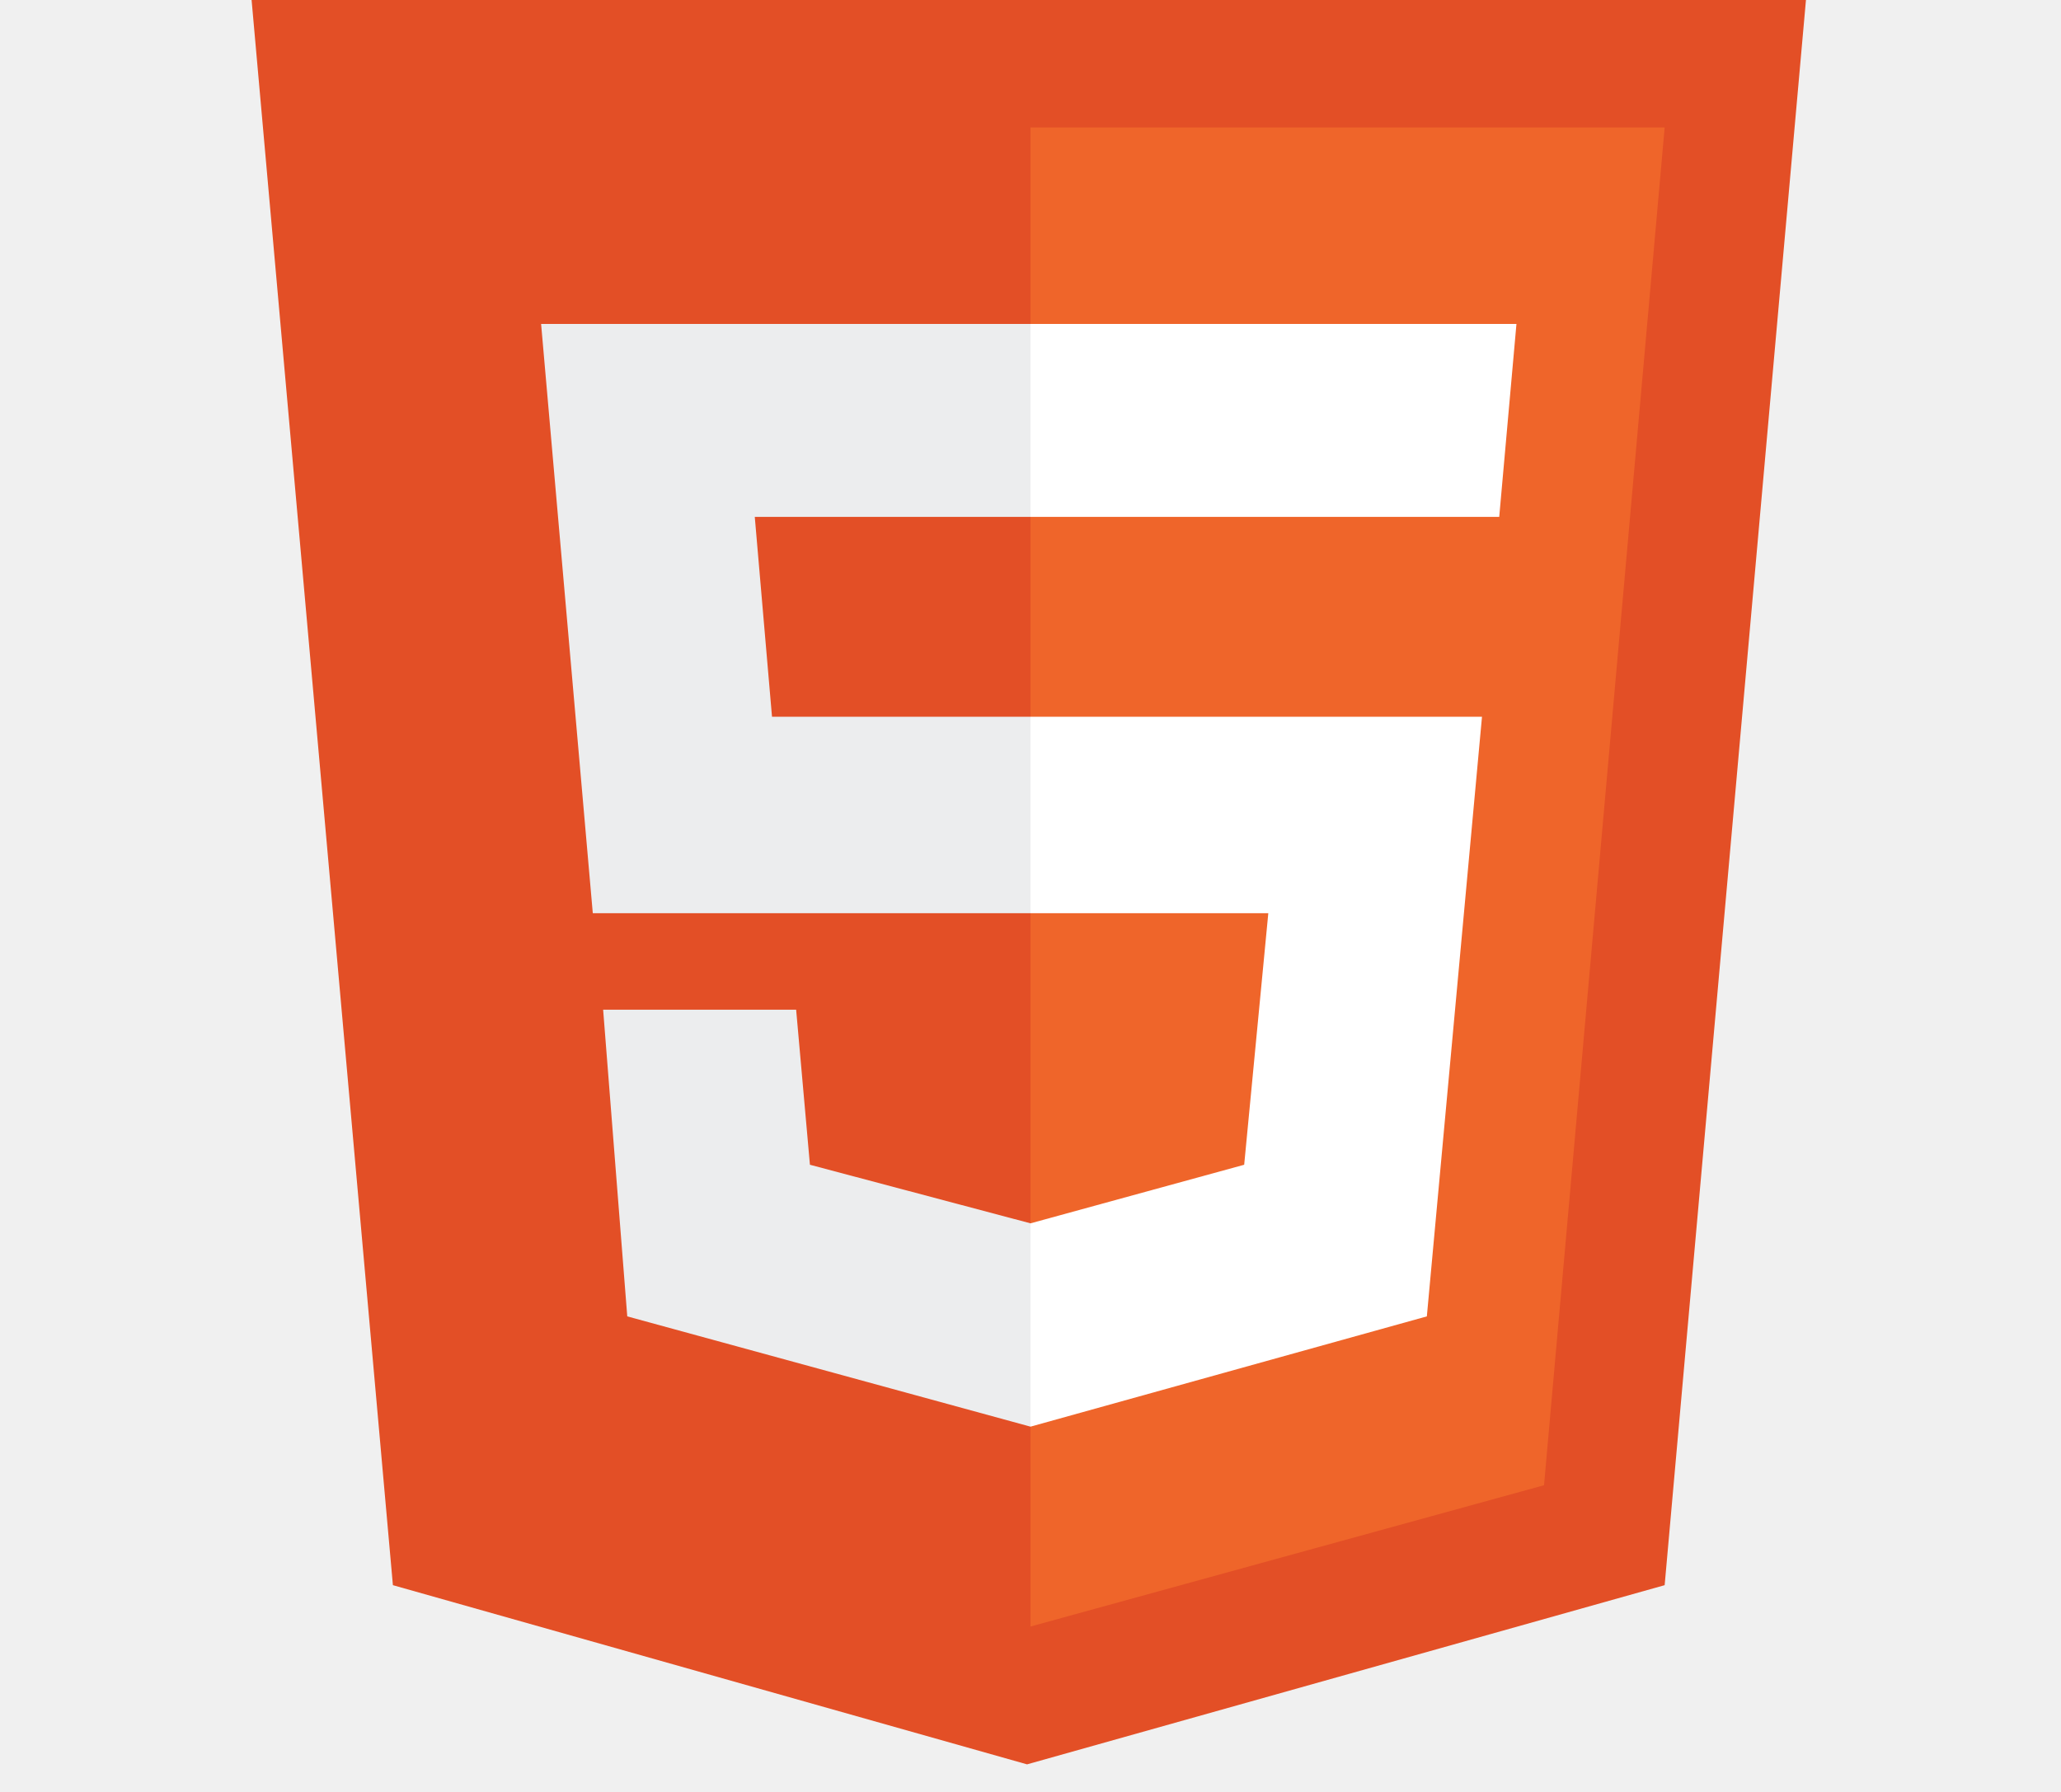
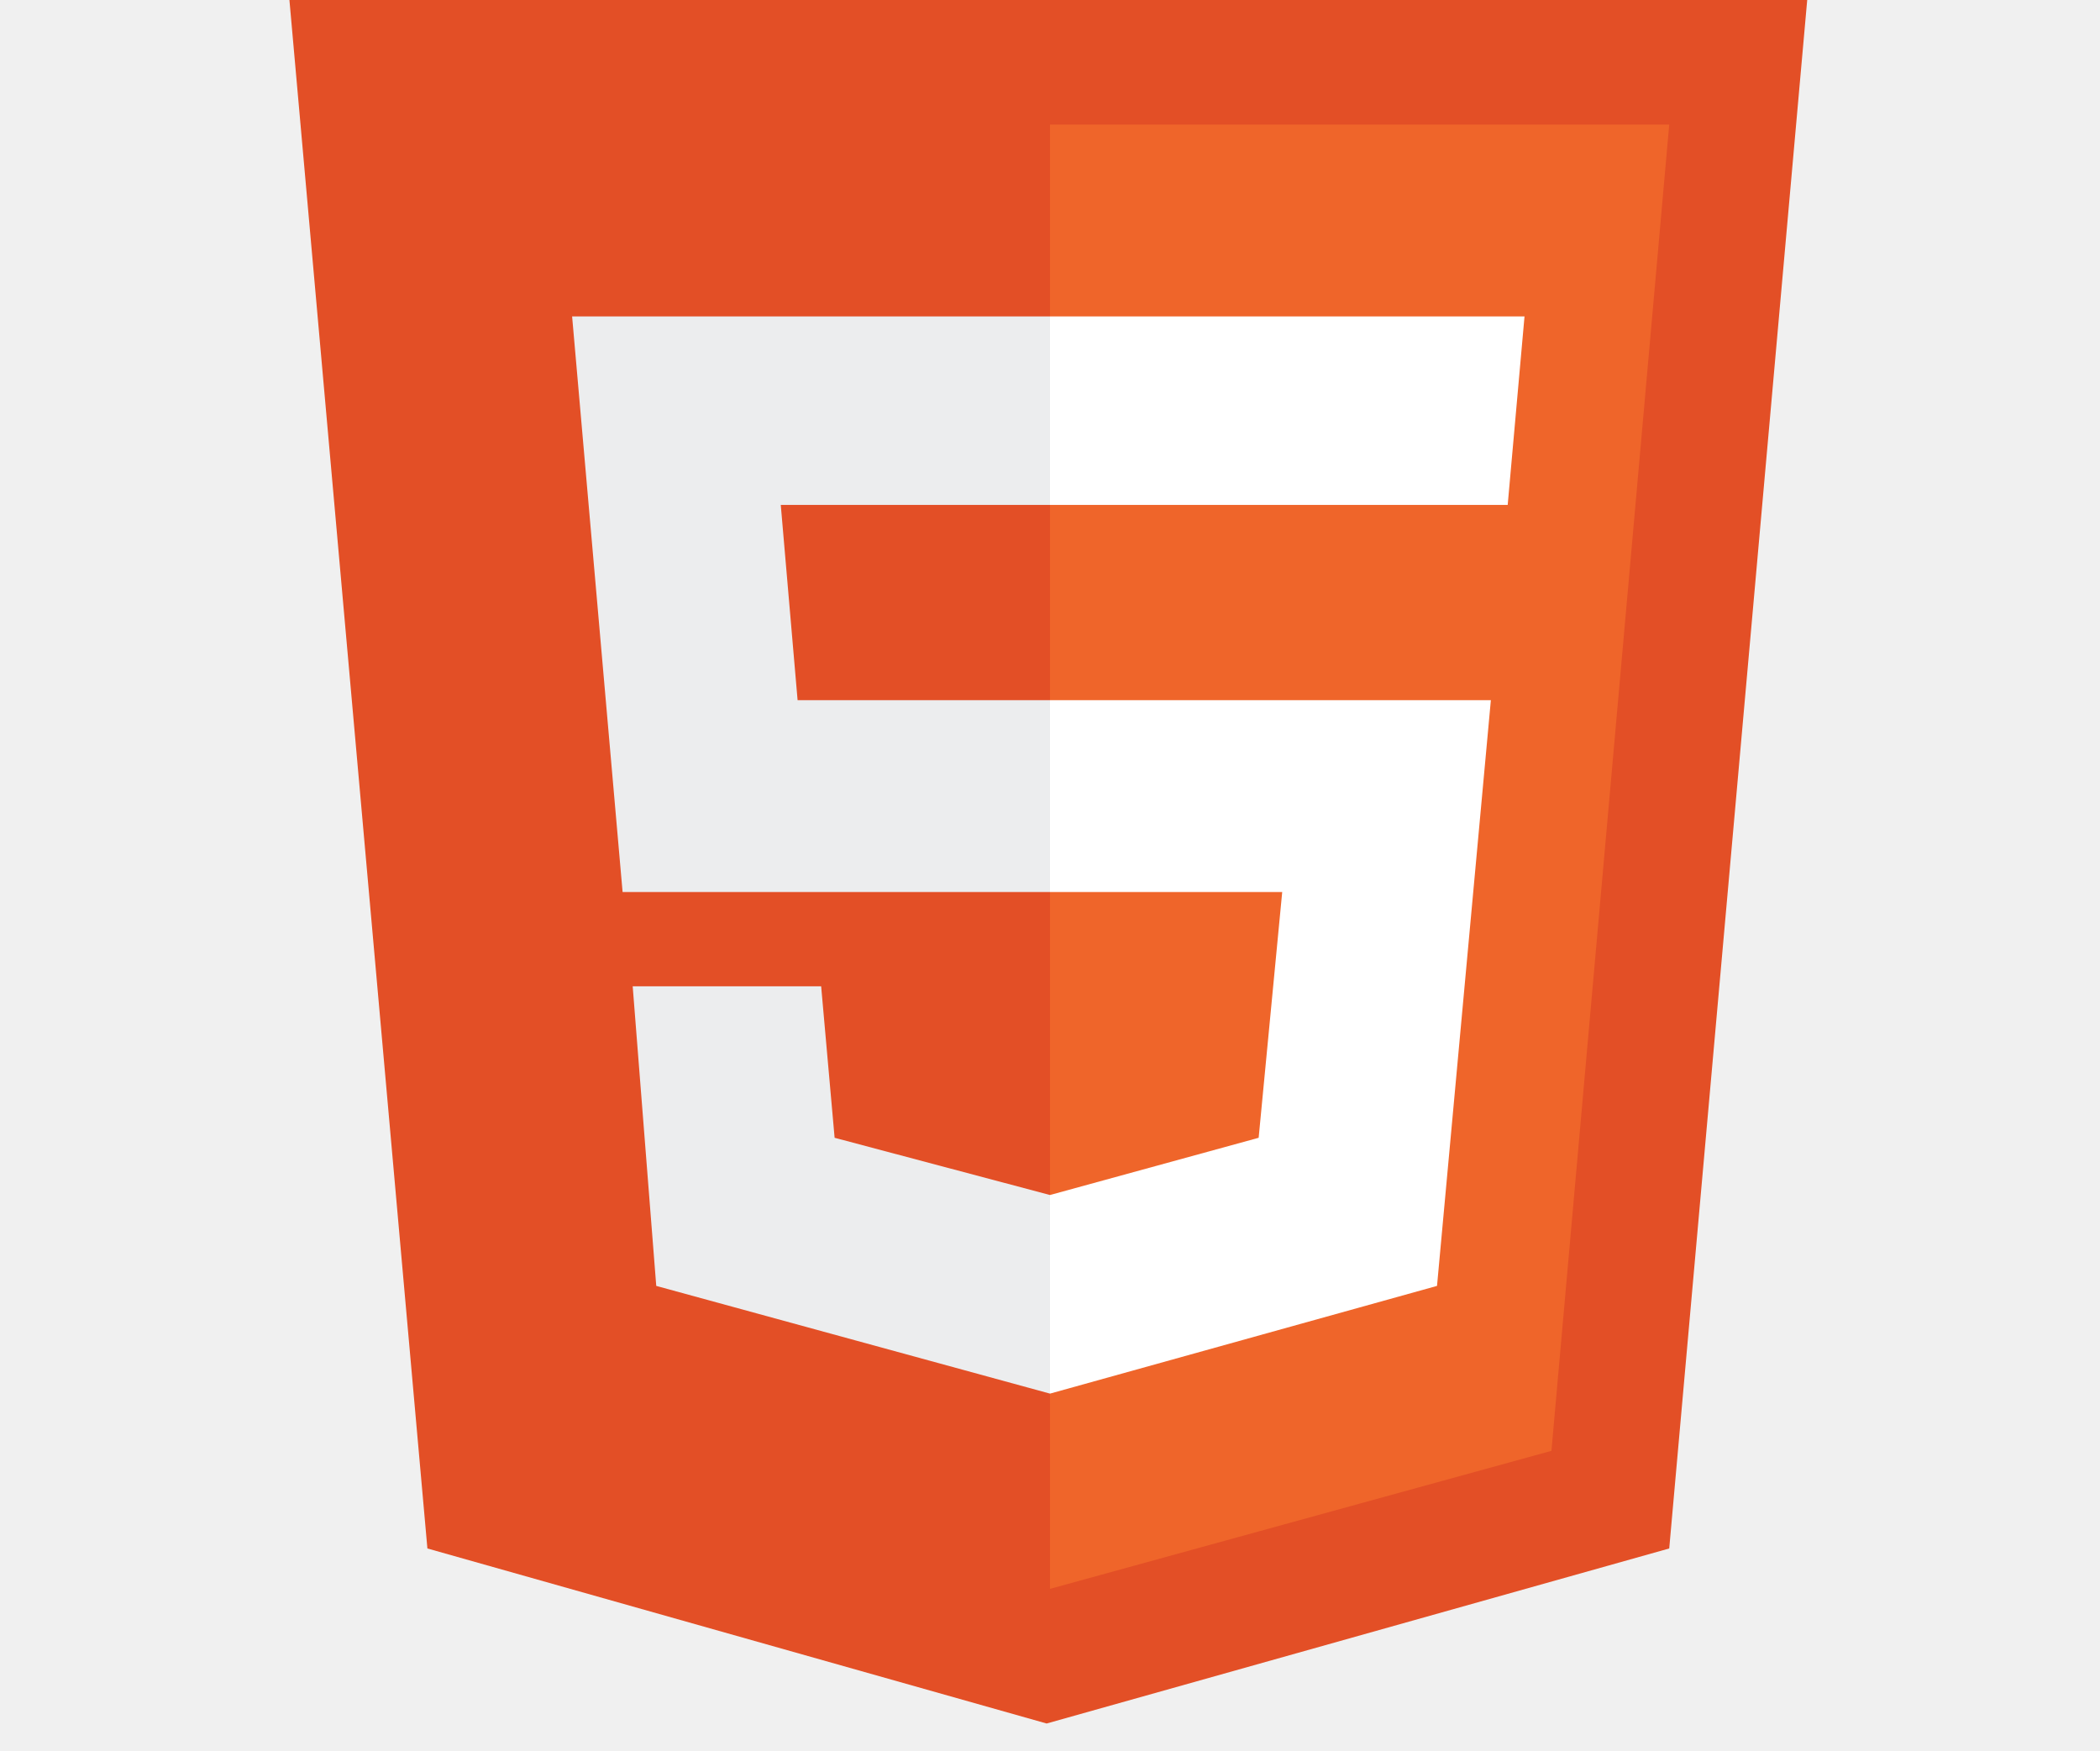
- <svg xmlns="http://www.w3.org/2000/svg" viewBox="0 0 452 520" width="46" height="40">
+ <svg xmlns="http://www.w3.org/2000/svg" viewBox="0 0 452 520" width="36" height="30">
  <path fill="#e34f26" d="M41 460L0 0h451l-41 460-185 52" />
  <path fill="#ef652a" d="M226 472l149-41 35-394H226" />
  <path fill="#ecedee" d="M226 208h-75l-5-58h80V94H84l15 171h127zm0 147l-64-17-4-45h-56l7 89 117 32z" />
  <path fill="#fff" d="M226 265h69l-7 73-62 17v59l115-32 16-174H226zm0-171v56h136l5-56z" />
</svg>
